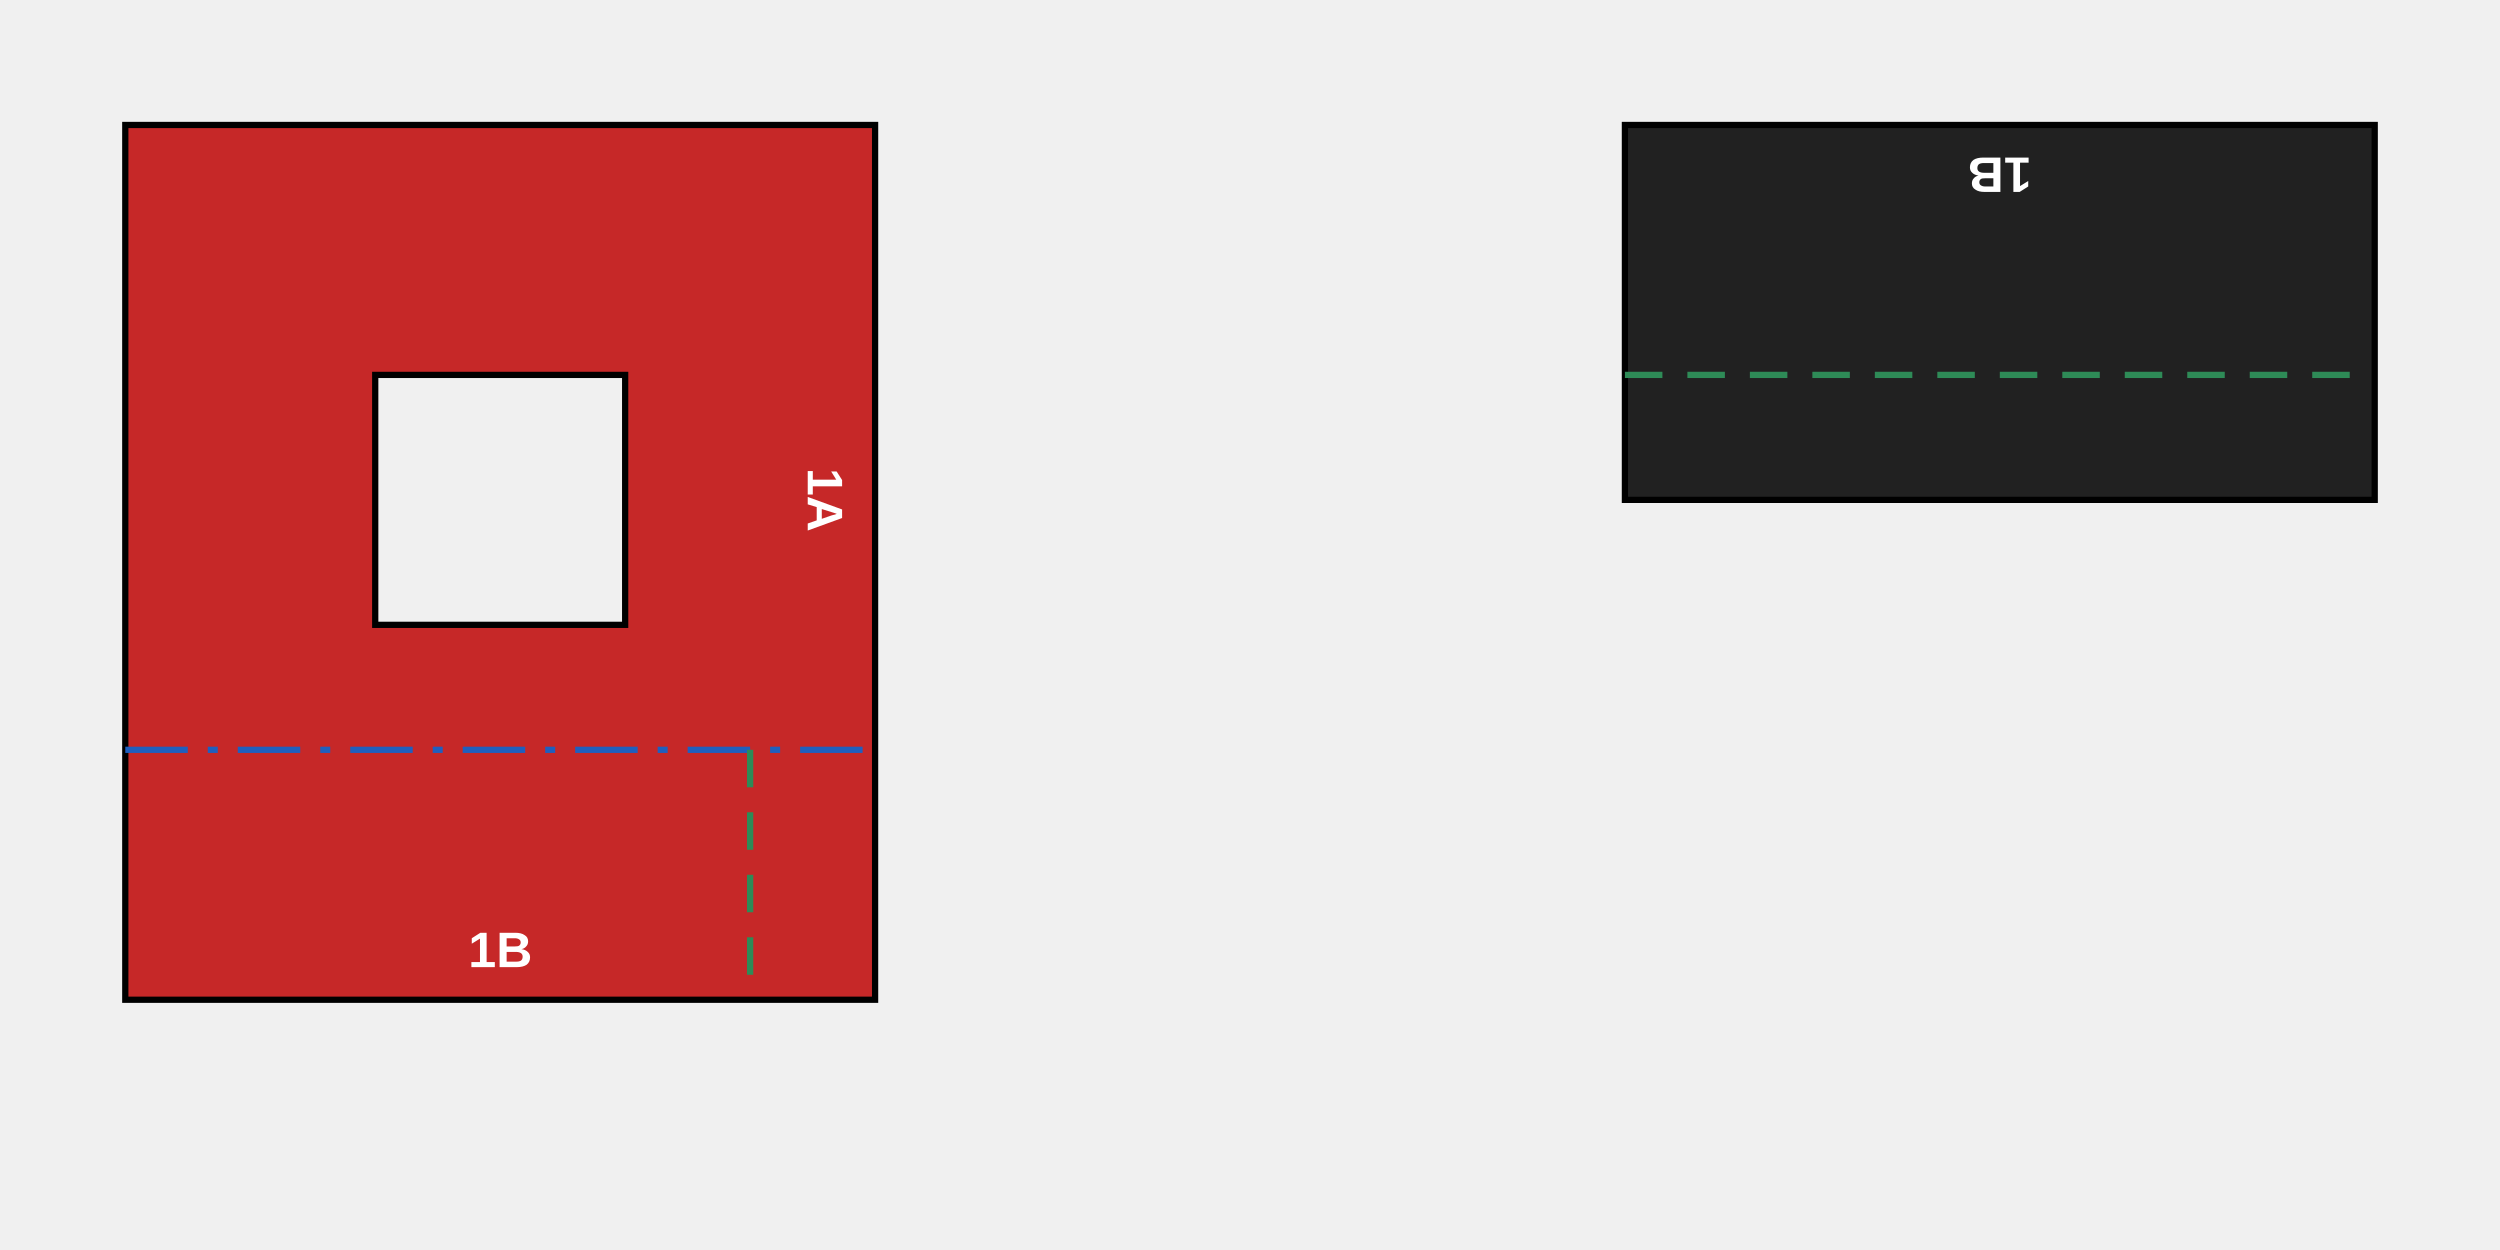
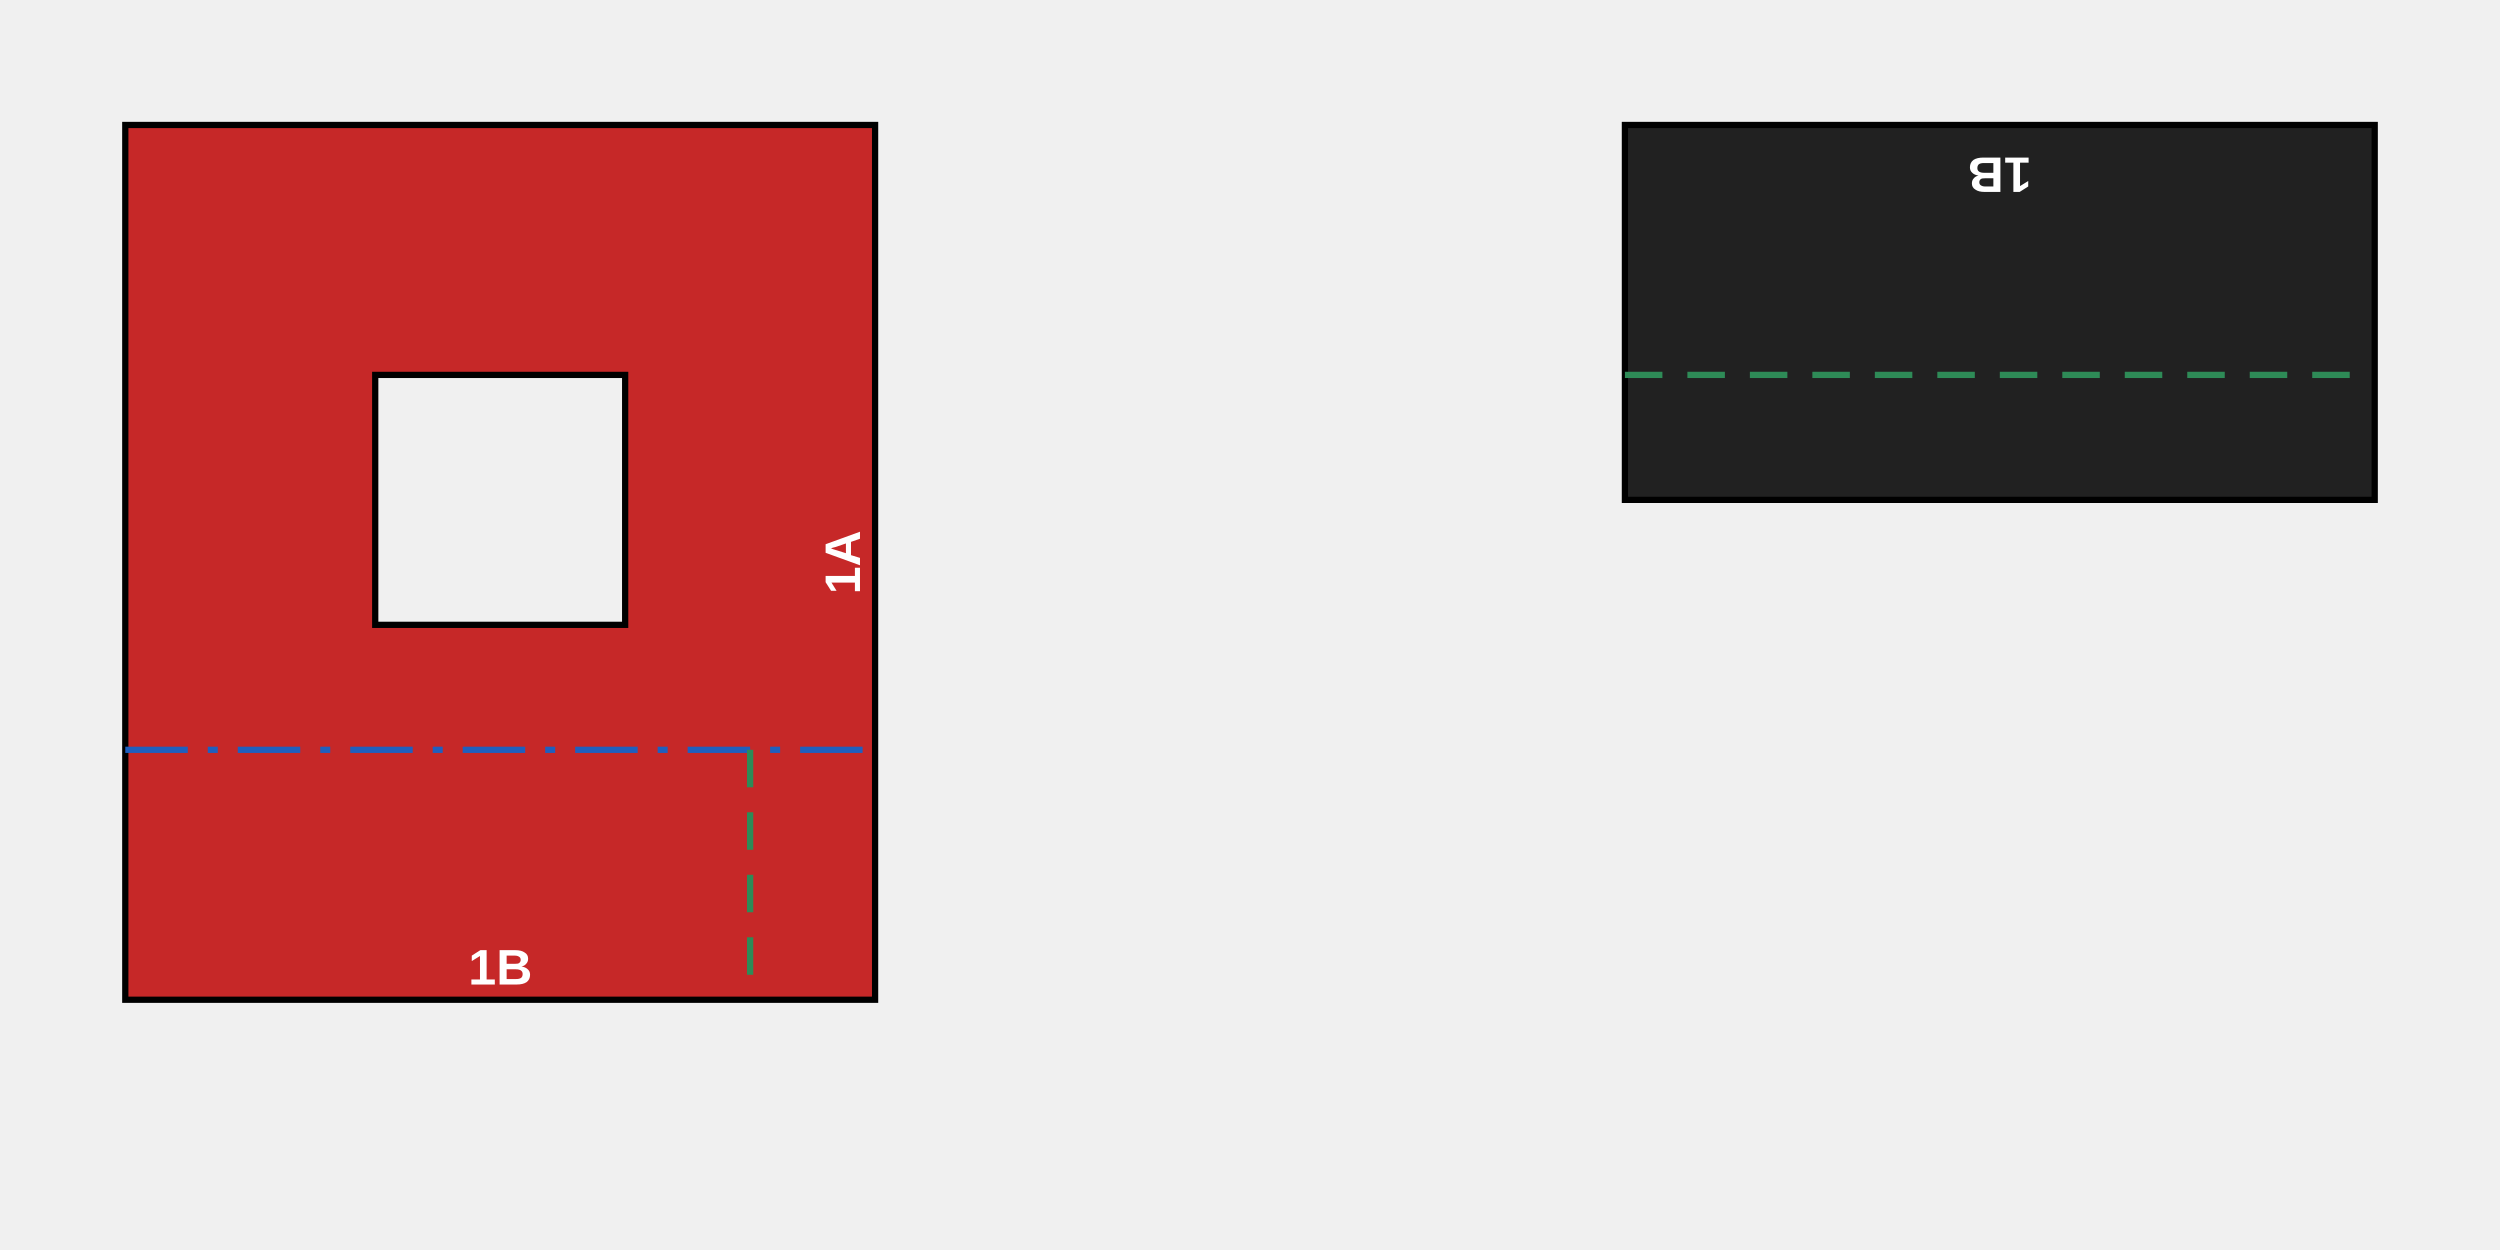
<svg xmlns="http://www.w3.org/2000/svg" width="3.937in" height="1.968in" viewBox="0 0 100.000 50.000" data-contract="lowpoly-export/1" data-units="mm" data-project="sample">
  <g id="pieces">
    <g id="material-red">
      <g id="piece-01-01" data-material="red" data-piece="piece-01-01" data-material-name="Red cardstock" data-color="#c62828" data-source-pdf="sample.pdf" data-source-page="1" data-page-origin-mm="0.000 0.000">
        <g id="piece-01-01-cut" data-operation="cut" style="fill:#c62828;stroke:#000000;stroke-width:0.25;fill-rule:evenodd">
          <path d="M 5.000,5.000 35.000,5.000 35.000,40.000 5.000,40.000 Z M 15.000,15.000 25.000,15.000 25.000,25.000 15.000,25.000 Z" data-operation="cut" />
        </g>
        <g id="piece-01-01-score" data-operation="score">
          <g id="piece-01-01-mountain" data-fold="mountain" style="fill:none;stroke:#1f5fbf;stroke-width:0.25;stroke-dasharray:2.5,0.8,0.4,0.8">
            <path d="M 5.000,30.000 35.000,30.000" data-operation="score" data-fold="mountain" />
          </g>
          <g id="piece-01-01-valley" data-fold="valley" style="fill:none;stroke:#2e8b57;stroke-width:0.25;stroke-dasharray:1.5,1">
            <path d="M 30.000,30.000 30.000,40.000" data-operation="score" data-fold="valley" />
          </g>
        </g>
        <g id="piece-01-01-draw" data-operation="draw" style="fill:#ffffff;stroke:none;font-family:Arial,sans-serif;font-weight:bold;text-anchor:middle">
-           <text x="20.000" y="38.000" font-size="2.00" dominant-baseline="central" transform="rotate(0.0 20.000 38.000)" data-operation="draw" data-edge="edge" data-pdf-number="558" data-label="1B" data-pair-status="ok">1B</text>
-           <text x="33.000" y="20.000" font-size="2.00" dominant-baseline="central" transform="rotate(90.0 33.000 20.000)" data-operation="draw" data-edge="edge" data-pdf-number="12" data-label="1A" data-pair-status="unpaired">1A</text>
+           <text x="20.000" y="38.700" font-size="2.00" dominant-baseline="central" transform="rotate(0.0 20.000 38.700)" data-operation="draw" data-edge="edge" text-anchor="middle" data-pdf-number="558" data-label="1B" data-pair-status="ok">1B</text>
+           <text x="33.700" y="22.500" font-size="2.00" dominant-baseline="central" transform="rotate(-90.0 33.700 22.500)" data-operation="draw" data-edge="edge" text-anchor="middle" data-pdf-number="12" data-label="1A" data-pair-status="unpaired">1A</text>
        </g>
      </g>
    </g>
    <g id="material-black">
      <g id="piece-02-01" data-material="black" data-piece="piece-02-01" data-material-name="Black cardstock" data-color="#212121" data-source-pdf="sample.pdf" data-source-page="2" data-page-origin-mm="60.000 0.000">
        <g id="piece-02-01-cut" data-operation="cut" style="fill:#212121;stroke:#000000;stroke-width:0.25;fill-rule:evenodd">
          <path d="M 65.000,5.000 95.000,5.000 95.000,20.000 65.000,20.000 Z" data-operation="cut" />
        </g>
        <g id="piece-02-01-score" data-operation="score">
          <g id="piece-02-01-mountain" data-fold="mountain" style="fill:none;stroke:#1f5fbf;stroke-width:0.25;stroke-dasharray:2.5,0.8,0.4,0.8">
</g>
          <g id="piece-02-01-valley" data-fold="valley" style="fill:none;stroke:#2e8b57;stroke-width:0.25;stroke-dasharray:1.5,1">
            <path d="M 65.000,15.000 95.000,15.000" data-operation="score" data-fold="valley" />
          </g>
        </g>
        <g id="piece-02-01-draw" data-operation="draw" style="fill:#ffffff;stroke:none;font-family:Arial,sans-serif;font-weight:bold;text-anchor:middle">
          <text x="80.000" y="7.000" font-size="2.00" dominant-baseline="central" transform="rotate(180.0 80.000 7.000)" data-operation="draw" data-edge="tab" data-pdf-number="558" data-label="1B" data-pair-status="ok">1B</text>
        </g>
      </g>
    </g>
  </g>
</svg>
